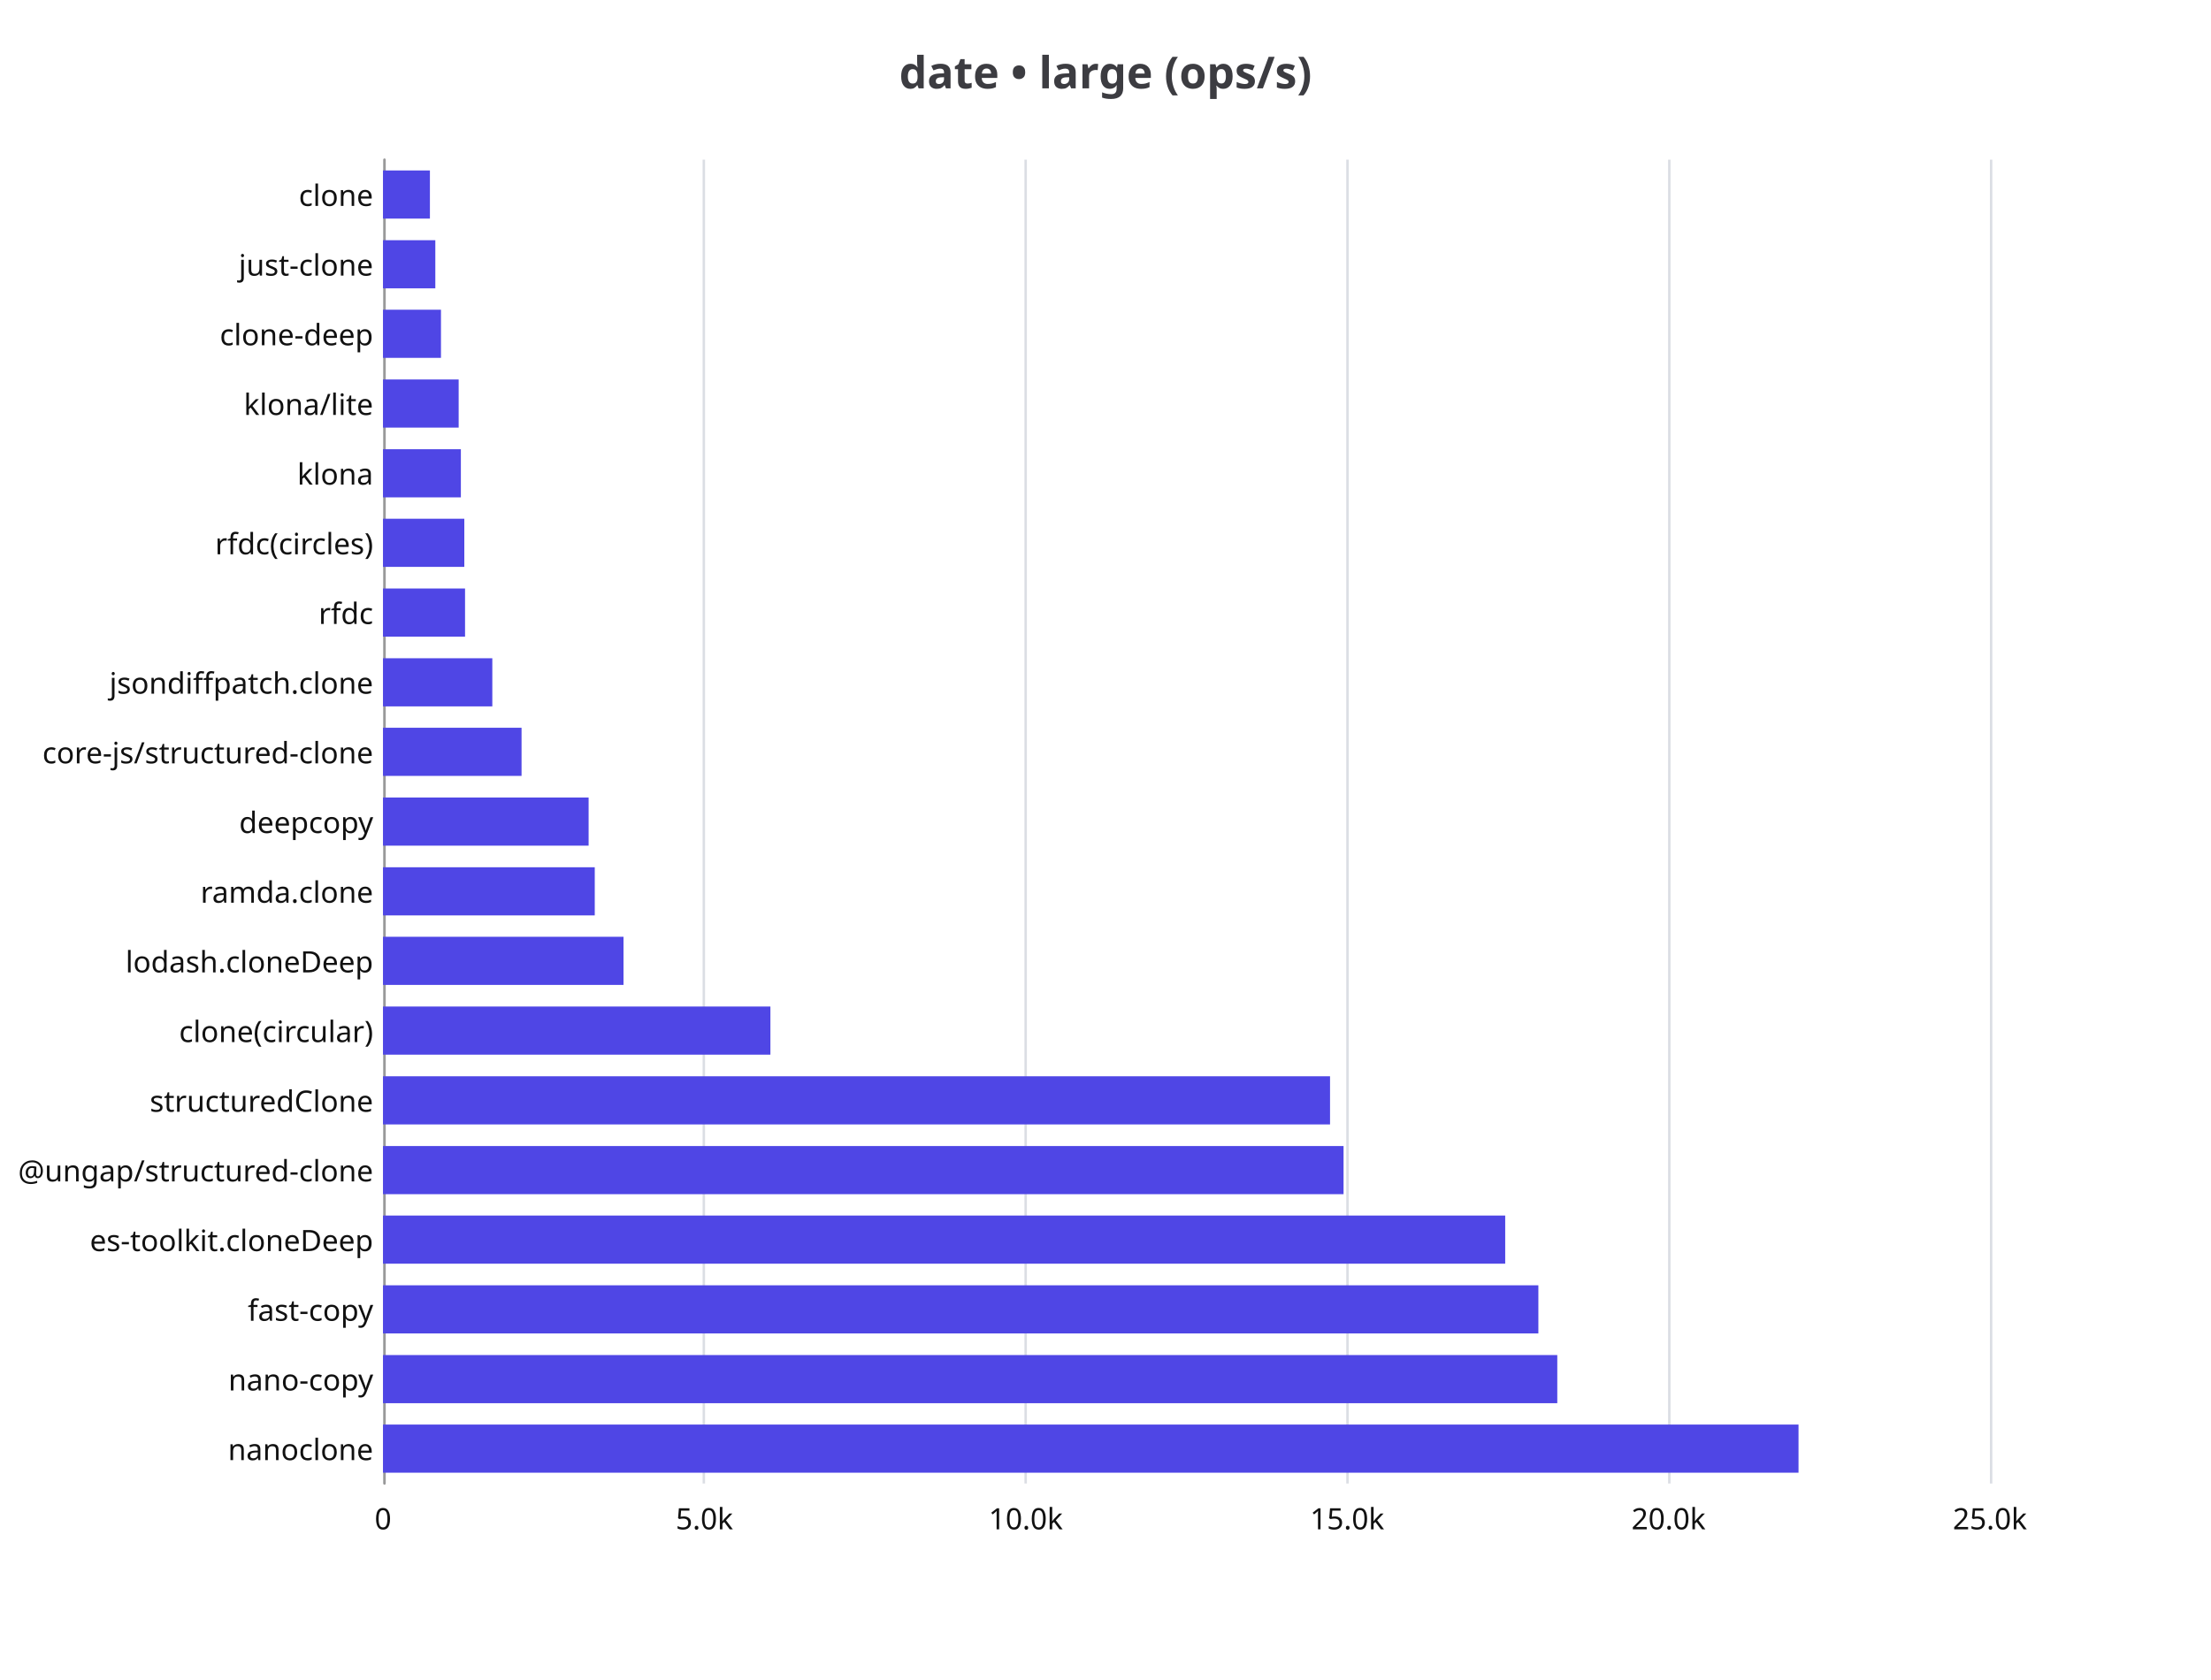
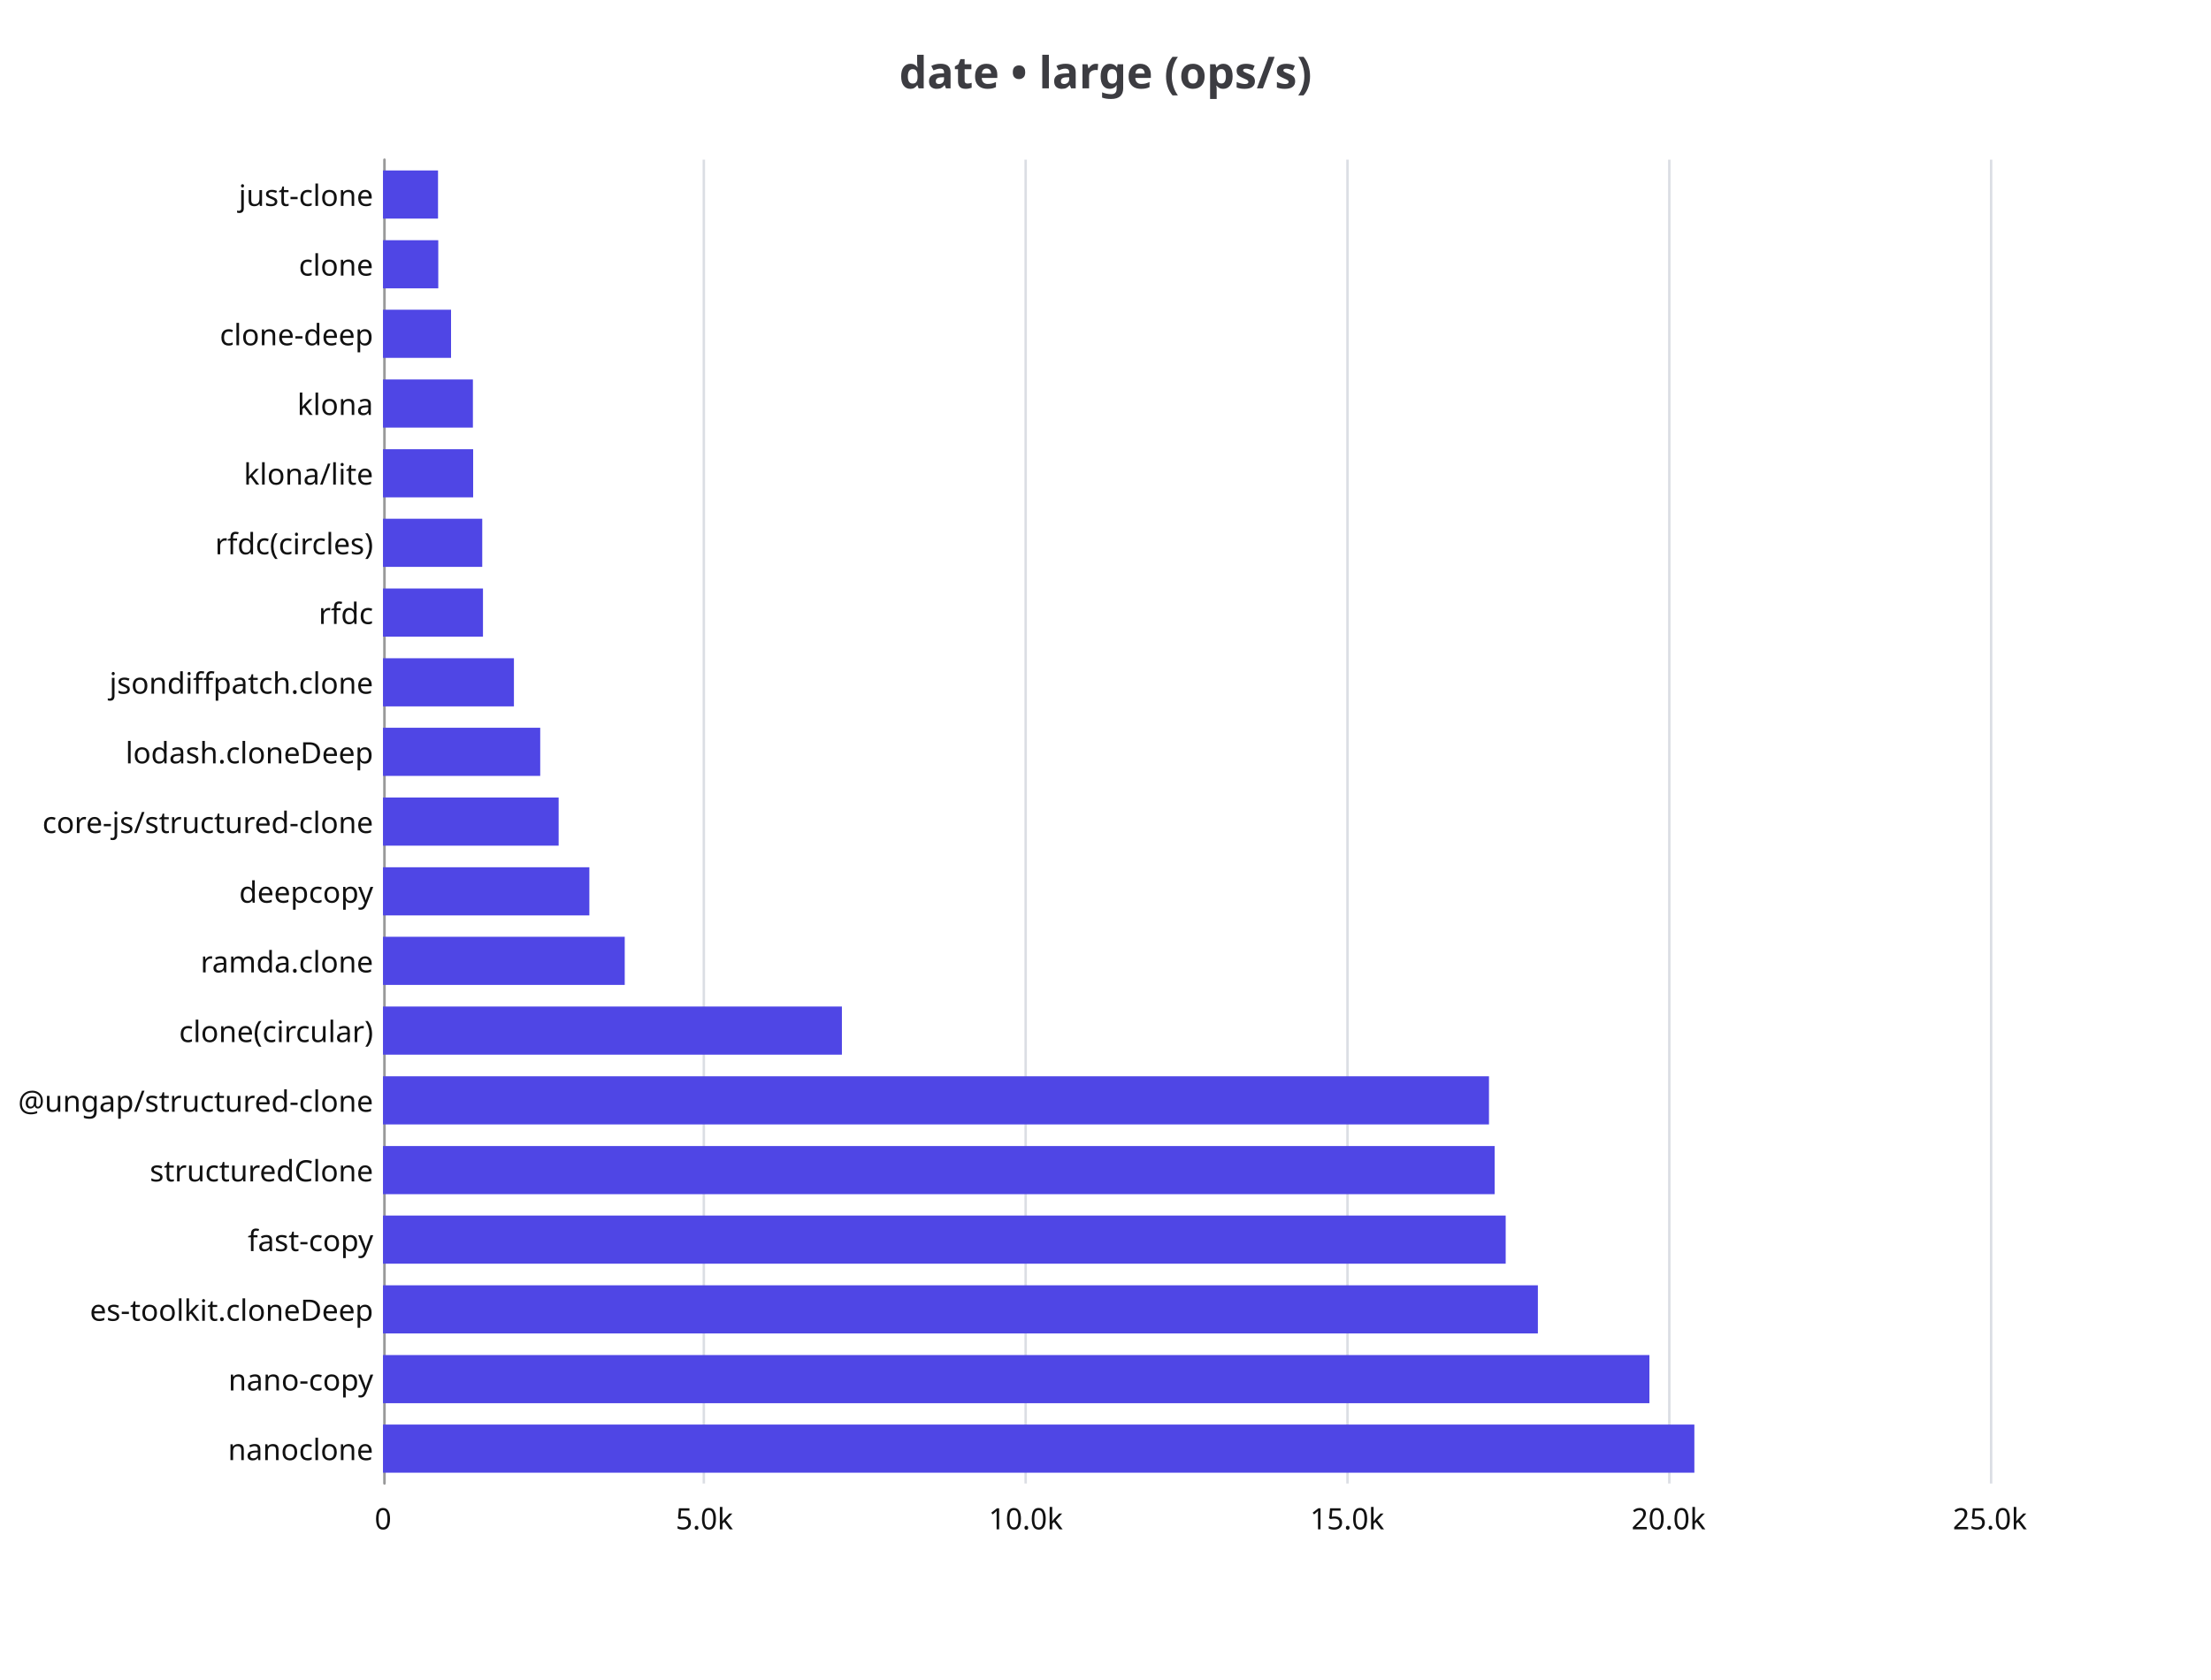
<svg xmlns="http://www.w3.org/2000/svg" width="900" height="684" version="1.1" baseProfile="full" viewBox="0 0 900 684">
  <rect width="900" height="684" x="0" y="0" fill="#ffffff" />
  <path d="M156.5 65L156.5 604" fill="none" pointer-events="visible" stroke="#dbdee4" class="zr7-cls-14" />
  <path d="M286.5 65L286.5 604" fill="none" pointer-events="visible" stroke="#dbdee4" class="zr7-cls-14" />
  <path d="M417.5 65L417.5 604" fill="none" pointer-events="visible" stroke="#dbdee4" class="zr7-cls-14" />
  <path d="M548.5 65L548.5 604" fill="none" pointer-events="visible" stroke="#dbdee4" class="zr7-cls-14" />
  <path d="M679.5 65L679.5 604" fill="none" pointer-events="visible" stroke="#dbdee4" class="zr7-cls-14" />
  <path d="M810.5 65L810.5 604" fill="none" pointer-events="visible" stroke="#dbdee4" class="zr7-cls-14" />
  <path d="M156.5 604L156.5 65" fill="none" pointer-events="visible" stroke="#999" stroke-linecap="round" class="zr7-cls-14" />
  <text dominant-baseline="central" text-anchor="end" style="font-size:12px;font-family:Microsoft YaHei;" xml:space="preserve" transform="translate(151.92 589.8158)" fill="#111">    nanoclone</text>
  <text dominant-baseline="central" text-anchor="end" style="font-size:12px;font-family:Microsoft YaHei;" xml:space="preserve" transform="translate(151.92 561.4474)" fill="#111">    nano-copy</text>
-   <text dominant-baseline="central" text-anchor="end" style="font-size:12px;font-family:Microsoft YaHei;" xml:space="preserve" transform="translate(151.92 533.0789)" fill="#111">    fast-copy</text>
-   <text dominant-baseline="central" text-anchor="end" style="font-size:12px;font-family:Microsoft YaHei;" xml:space="preserve" transform="translate(151.92 504.7105)" fill="#111">    es-toolkit.cloneDeep</text>
-   <text dominant-baseline="central" text-anchor="end" style="font-size:12px;font-family:Microsoft YaHei;" xml:space="preserve" transform="translate(151.92 476.3421)" fill="#111">    @ungap/structured-clone</text>
-   <text dominant-baseline="central" text-anchor="end" style="font-size:12px;font-family:Microsoft YaHei;" xml:space="preserve" transform="translate(151.92 447.9737)" fill="#111">    structuredClone</text>
+   <text dominant-baseline="central" text-anchor="end" style="font-size:12px;font-family:Microsoft YaHei;" xml:space="preserve" transform="translate(151.92 533.0789)" fill="#111">    es-toolkit.cloneDeep</text>
+   <text dominant-baseline="central" text-anchor="end" style="font-size:12px;font-family:Microsoft YaHei;" xml:space="preserve" transform="translate(151.92 504.7105)" fill="#111">    fast-copy</text>
+   <text dominant-baseline="central" text-anchor="end" style="font-size:12px;font-family:Microsoft YaHei;" xml:space="preserve" transform="translate(151.92 476.3421)" fill="#111">    structuredClone</text>
+   <text dominant-baseline="central" text-anchor="end" style="font-size:12px;font-family:Microsoft YaHei;" xml:space="preserve" transform="translate(151.92 447.9737)" fill="#111">    @ungap/structured-clone</text>
  <text dominant-baseline="central" text-anchor="end" style="font-size:12px;font-family:Microsoft YaHei;" xml:space="preserve" transform="translate(151.92 419.6053)" fill="#111">    clone(circular)</text>
-   <text dominant-baseline="central" text-anchor="end" style="font-size:12px;font-family:Microsoft YaHei;" xml:space="preserve" transform="translate(151.92 391.2368)" fill="#111">    lodash.cloneDeep</text>
-   <text dominant-baseline="central" text-anchor="end" style="font-size:12px;font-family:Microsoft YaHei;" xml:space="preserve" transform="translate(151.92 362.8684)" fill="#111">    ramda.clone</text>
-   <text dominant-baseline="central" text-anchor="end" style="font-size:12px;font-family:Microsoft YaHei;" xml:space="preserve" transform="translate(151.92 334.5)" fill="#111">    deepcopy</text>
-   <text dominant-baseline="central" text-anchor="end" style="font-size:12px;font-family:Microsoft YaHei;" xml:space="preserve" transform="translate(151.92 306.1316)" fill="#111">    core-js/structured-clone</text>
+   <text dominant-baseline="central" text-anchor="end" style="font-size:12px;font-family:Microsoft YaHei;" xml:space="preserve" transform="translate(151.92 391.2368)" fill="#111">    ramda.clone</text>
+   <text dominant-baseline="central" text-anchor="end" style="font-size:12px;font-family:Microsoft YaHei;" xml:space="preserve" transform="translate(151.92 362.8684)" fill="#111">    deepcopy</text>
+   <text dominant-baseline="central" text-anchor="end" style="font-size:12px;font-family:Microsoft YaHei;" xml:space="preserve" transform="translate(151.92 334.5)" fill="#111">    core-js/structured-clone</text>
+   <text dominant-baseline="central" text-anchor="end" style="font-size:12px;font-family:Microsoft YaHei;" xml:space="preserve" transform="translate(151.92 306.1316)" fill="#111">    lodash.cloneDeep</text>
  <text dominant-baseline="central" text-anchor="end" style="font-size:12px;font-family:Microsoft YaHei;" xml:space="preserve" transform="translate(151.92 277.7632)" fill="#111">    jsondiffpatch.clone</text>
  <text dominant-baseline="central" text-anchor="end" style="font-size:12px;font-family:Microsoft YaHei;" xml:space="preserve" transform="translate(151.92 249.3947)" fill="#111">    rfdc</text>
  <text dominant-baseline="central" text-anchor="end" style="font-size:12px;font-family:Microsoft YaHei;" xml:space="preserve" transform="translate(151.92 221.0263)" fill="#111">    rfdc(circles)</text>
-   <text dominant-baseline="central" text-anchor="end" style="font-size:12px;font-family:Microsoft YaHei;" xml:space="preserve" transform="translate(151.92 192.6579)" fill="#111">    klona</text>
-   <text dominant-baseline="central" text-anchor="end" style="font-size:12px;font-family:Microsoft YaHei;" xml:space="preserve" transform="translate(151.92 164.2895)" fill="#111">    klona/lite</text>
+   <text dominant-baseline="central" text-anchor="end" style="font-size:12px;font-family:Microsoft YaHei;" xml:space="preserve" transform="translate(151.92 192.6579)" fill="#111">    klona/lite</text>
+   <text dominant-baseline="central" text-anchor="end" style="font-size:12px;font-family:Microsoft YaHei;" xml:space="preserve" transform="translate(151.92 164.2895)" fill="#111">    klona</text>
  <text dominant-baseline="central" text-anchor="end" style="font-size:12px;font-family:Microsoft YaHei;" xml:space="preserve" transform="translate(151.92 135.9211)" fill="#111">    clone-deep</text>
-   <text dominant-baseline="central" text-anchor="end" style="font-size:12px;font-family:Microsoft YaHei;" xml:space="preserve" transform="translate(151.92 107.5526)" fill="#111">    just-clone</text>
-   <text dominant-baseline="central" text-anchor="end" style="font-size:12px;font-family:Microsoft YaHei;" xml:space="preserve" transform="translate(151.92 79.1842)" fill="#111">    clone</text>
+   <text dominant-baseline="central" text-anchor="end" style="font-size:12px;font-family:Microsoft YaHei;" xml:space="preserve" transform="translate(151.92 107.5526)" fill="#111">    clone</text>
+   <text dominant-baseline="central" text-anchor="end" style="font-size:12px;font-family:Microsoft YaHei;" xml:space="preserve" transform="translate(151.92 79.1842)" fill="#111">    just-clone</text>
  <text dominant-baseline="central" text-anchor="middle" style="font-size:12px;font-family:Microsoft YaHei;" y="6" transform="translate(155.92 612)" fill="#111">0</text>
  <text dominant-baseline="central" text-anchor="middle" style="font-size:12px;font-family:Microsoft YaHei;" y="6" transform="translate(286.736 612)" fill="#111">5.0k</text>
  <text dominant-baseline="central" text-anchor="middle" style="font-size:12px;font-family:Microsoft YaHei;" y="6" transform="translate(417.552 612)" fill="#111">10.0k</text>
  <text dominant-baseline="central" text-anchor="middle" style="font-size:12px;font-family:Microsoft YaHei;" y="6" transform="translate(548.368 612)" fill="#111">15.0k</text>
  <text dominant-baseline="central" text-anchor="middle" style="font-size:12px;font-family:Microsoft YaHei;" y="6" transform="translate(679.184 612)" fill="#111">20.0k</text>
  <text dominant-baseline="central" text-anchor="middle" style="font-size:12px;font-family:Microsoft YaHei;" y="6" transform="translate(810 612)" fill="#111">25.0k</text>
-   <path d="M155.9 580l576.2 0l0 19.6l-576.2 0Z" fill="#4F46E5" ecmeta_series_index="0" ecmeta_data_index="0" ecmeta_ssr_type="chart" class="zr7-cls-15" />
-   <path d="M155.9 551.7l478 0l0 19.6l-478 0Z" fill="#4F46E5" ecmeta_series_index="0" ecmeta_data_index="1" ecmeta_ssr_type="chart" class="zr7-cls-15" />
-   <path d="M155.9 523.3l470.3 0l0 19.6l-470.3 0Z" fill="#4F46E5" ecmeta_series_index="0" ecmeta_data_index="2" ecmeta_ssr_type="chart" class="zr7-cls-15" />
-   <path d="M155.9 494.9l456.8 0l0 19.6l-456.8 0Z" fill="#4F46E5" ecmeta_series_index="0" ecmeta_data_index="3" ecmeta_ssr_type="chart" class="zr7-cls-15" />
-   <path d="M155.9 466.6l391 0l0 19.6l-391 0Z" fill="#4F46E5" ecmeta_series_index="0" ecmeta_data_index="4" ecmeta_ssr_type="chart" class="zr7-cls-15" />
-   <path d="M155.9 438.2l385.5 0l0 19.6l-385.5 0Z" fill="#4F46E5" ecmeta_series_index="0" ecmeta_data_index="5" ecmeta_ssr_type="chart" class="zr7-cls-15" />
-   <path d="M155.9 409.8l157.7 0l0 19.6l-157.7 0Z" fill="#4F46E5" ecmeta_series_index="0" ecmeta_data_index="6" ecmeta_ssr_type="chart" class="zr7-cls-15" />
-   <path d="M155.9 381.4l97.9 0l0 19.6l-97.9 0Z" fill="#4F46E5" ecmeta_series_index="0" ecmeta_data_index="7" ecmeta_ssr_type="chart" class="zr7-cls-15" />
-   <path d="M155.9 353.1l86.2 0l0 19.6l-86.2 0Z" fill="#4F46E5" ecmeta_series_index="0" ecmeta_data_index="8" ecmeta_ssr_type="chart" class="zr7-cls-15" />
-   <path d="M155.9 324.7l83.7 0l0 19.6l-83.7 0Z" fill="#4F46E5" ecmeta_series_index="0" ecmeta_data_index="9" ecmeta_ssr_type="chart" class="zr7-cls-15" />
-   <path d="M155.9 296.3l56.4 0l0 19.6l-56.4 0Z" fill="#4F46E5" ecmeta_series_index="0" ecmeta_data_index="10" ecmeta_ssr_type="chart" class="zr7-cls-15" />
-   <path d="M155.9 268l44.5 0l0 19.6l-44.5 0Z" fill="#4F46E5" ecmeta_series_index="0" ecmeta_data_index="11" ecmeta_ssr_type="chart" class="zr7-cls-15" />
-   <path d="M155.9 239.6l33.4 0l0 19.6l-33.4 0Z" fill="#4F46E5" ecmeta_series_index="0" ecmeta_data_index="12" ecmeta_ssr_type="chart" class="zr7-cls-15" />
-   <path d="M155.9 211.2l33.1 0l0 19.6l-33.1 0Z" fill="#4F46E5" ecmeta_series_index="0" ecmeta_data_index="13" ecmeta_ssr_type="chart" class="zr7-cls-15" />
-   <path d="M155.9 182.9l31.7 0l0 19.6l-31.7 0Z" fill="#4F46E5" ecmeta_series_index="0" ecmeta_data_index="14" ecmeta_ssr_type="chart" class="zr7-cls-15" />
-   <path d="M155.9 154.5l30.8 0l0 19.6l-30.8 0Z" fill="#4F46E5" ecmeta_series_index="0" ecmeta_data_index="15" ecmeta_ssr_type="chart" class="zr7-cls-15" />
-   <path d="M155.9 126.1l23.6 0l0 19.6l-23.6 0Z" fill="#4F46E5" ecmeta_series_index="0" ecmeta_data_index="16" ecmeta_ssr_type="chart" class="zr7-cls-15" />
-   <path d="M155.9 97.8l21.3 0l0 19.6l-21.3 0Z" fill="#4F46E5" ecmeta_series_index="0" ecmeta_data_index="17" ecmeta_ssr_type="chart" class="zr7-cls-15" />
-   <path d="M155.9 69.4l19.1 0l0 19.6l-19.1 0Z" fill="#4F46E5" ecmeta_series_index="0" ecmeta_data_index="18" ecmeta_ssr_type="chart" class="zr7-cls-15" />
+   <path d="M155.9 580l533.8 0l0 19.6l-533.8 0Z" fill="#4F46E5" ecmeta_series_index="0" ecmeta_data_index="0" ecmeta_ssr_type="chart" class="zr7-cls-15" />
+   <path d="M155.9 551.7l515.5 0l0 19.6l-515.5 0Z" fill="#4F46E5" ecmeta_series_index="0" ecmeta_data_index="1" ecmeta_ssr_type="chart" class="zr7-cls-15" />
+   <path d="M155.9 523.3l470.1 0l0 19.6l-470.1 0Z" fill="#4F46E5" ecmeta_series_index="0" ecmeta_data_index="2" ecmeta_ssr_type="chart" class="zr7-cls-15" />
+   <path d="M155.9 494.9l457 0l0 19.6l-457 0Z" fill="#4F46E5" ecmeta_series_index="0" ecmeta_data_index="3" ecmeta_ssr_type="chart" class="zr7-cls-15" />
+   <path d="M155.9 466.6l452.5 0l0 19.6l-452.5 0Z" fill="#4F46E5" ecmeta_series_index="0" ecmeta_data_index="4" ecmeta_ssr_type="chart" class="zr7-cls-15" />
+   <path d="M155.9 438.2l450.2 0l0 19.6l-450.2 0Z" fill="#4F46E5" ecmeta_series_index="0" ecmeta_data_index="5" ecmeta_ssr_type="chart" class="zr7-cls-15" />
+   <path d="M155.9 409.8l186.8 0l0 19.6l-186.8 0Z" fill="#4F46E5" ecmeta_series_index="0" ecmeta_data_index="6" ecmeta_ssr_type="chart" class="zr7-cls-15" />
+   <path d="M155.9 381.4l98.4 0l0 19.6l-98.4 0Z" fill="#4F46E5" ecmeta_series_index="0" ecmeta_data_index="7" ecmeta_ssr_type="chart" class="zr7-cls-15" />
+   <path d="M155.9 353.1l84 0l0 19.6l-84 0Z" fill="#4F46E5" ecmeta_series_index="0" ecmeta_data_index="8" ecmeta_ssr_type="chart" class="zr7-cls-15" />
+   <path d="M155.9 324.7l71.5 0l0 19.6l-71.5 0Z" fill="#4F46E5" ecmeta_series_index="0" ecmeta_data_index="9" ecmeta_ssr_type="chart" class="zr7-cls-15" />
+   <path d="M155.9 296.3l64 0l0 19.6l-64 0Z" fill="#4F46E5" ecmeta_series_index="0" ecmeta_data_index="10" ecmeta_ssr_type="chart" class="zr7-cls-15" />
+   <path d="M155.9 268l53.3 0l0 19.6l-53.3 0Z" fill="#4F46E5" ecmeta_series_index="0" ecmeta_data_index="11" ecmeta_ssr_type="chart" class="zr7-cls-15" />
+   <path d="M155.9 239.6l40.7 0l0 19.6l-40.7 0Z" fill="#4F46E5" ecmeta_series_index="0" ecmeta_data_index="12" ecmeta_ssr_type="chart" class="zr7-cls-15" />
+   <path d="M155.9 211.2l40.4 0l0 19.6l-40.4 0Z" fill="#4F46E5" ecmeta_series_index="0" ecmeta_data_index="13" ecmeta_ssr_type="chart" class="zr7-cls-15" />
+   <path d="M155.9 182.9l36.7 0l0 19.6l-36.7 0Z" fill="#4F46E5" ecmeta_series_index="0" ecmeta_data_index="14" ecmeta_ssr_type="chart" class="zr7-cls-15" />
+   <path d="M155.9 154.5l36.6 0l0 19.6l-36.6 0Z" fill="#4F46E5" ecmeta_series_index="0" ecmeta_data_index="15" ecmeta_ssr_type="chart" class="zr7-cls-15" />
+   <path d="M155.9 126.1l27.7 0l0 19.6l-27.7 0Z" fill="#4F46E5" ecmeta_series_index="0" ecmeta_data_index="16" ecmeta_ssr_type="chart" class="zr7-cls-15" />
+   <path d="M155.9 97.8l22.5 0l0 19.6l-22.5 0Z" fill="#4F46E5" ecmeta_series_index="0" ecmeta_data_index="17" ecmeta_ssr_type="chart" class="zr7-cls-15" />
+   <path d="M155.9 69.4l22.4 0l0 19.6l-22.4 0Z" fill="#4F46E5" ecmeta_series_index="0" ecmeta_data_index="18" ecmeta_ssr_type="chart" class="zr7-cls-15" />
  <path d="M-86.8 -5l173.6 0l0 28l-173.6 0Z" transform="translate(450 20)" fill="rgb(0,0,0)" fill-opacity="0" stroke="#3c3c41" stroke-width="0" class="zr7-cls-14" />
  <text dominant-baseline="central" text-anchor="middle" style="font-size:18px;font-family:Microsoft YaHei;font-weight:bold;" xml:space="preserve" y="9" transform="translate(450 20)" fill="#3c3c41">date • large (ops/s)</text>
  <style>
.zr7-cls-14:hover {
pointer-events:none;
}
.zr7-cls-15:hover {
cursor:pointer;
fill:rgba(86,77,251,1);
}



</style>
</svg>
